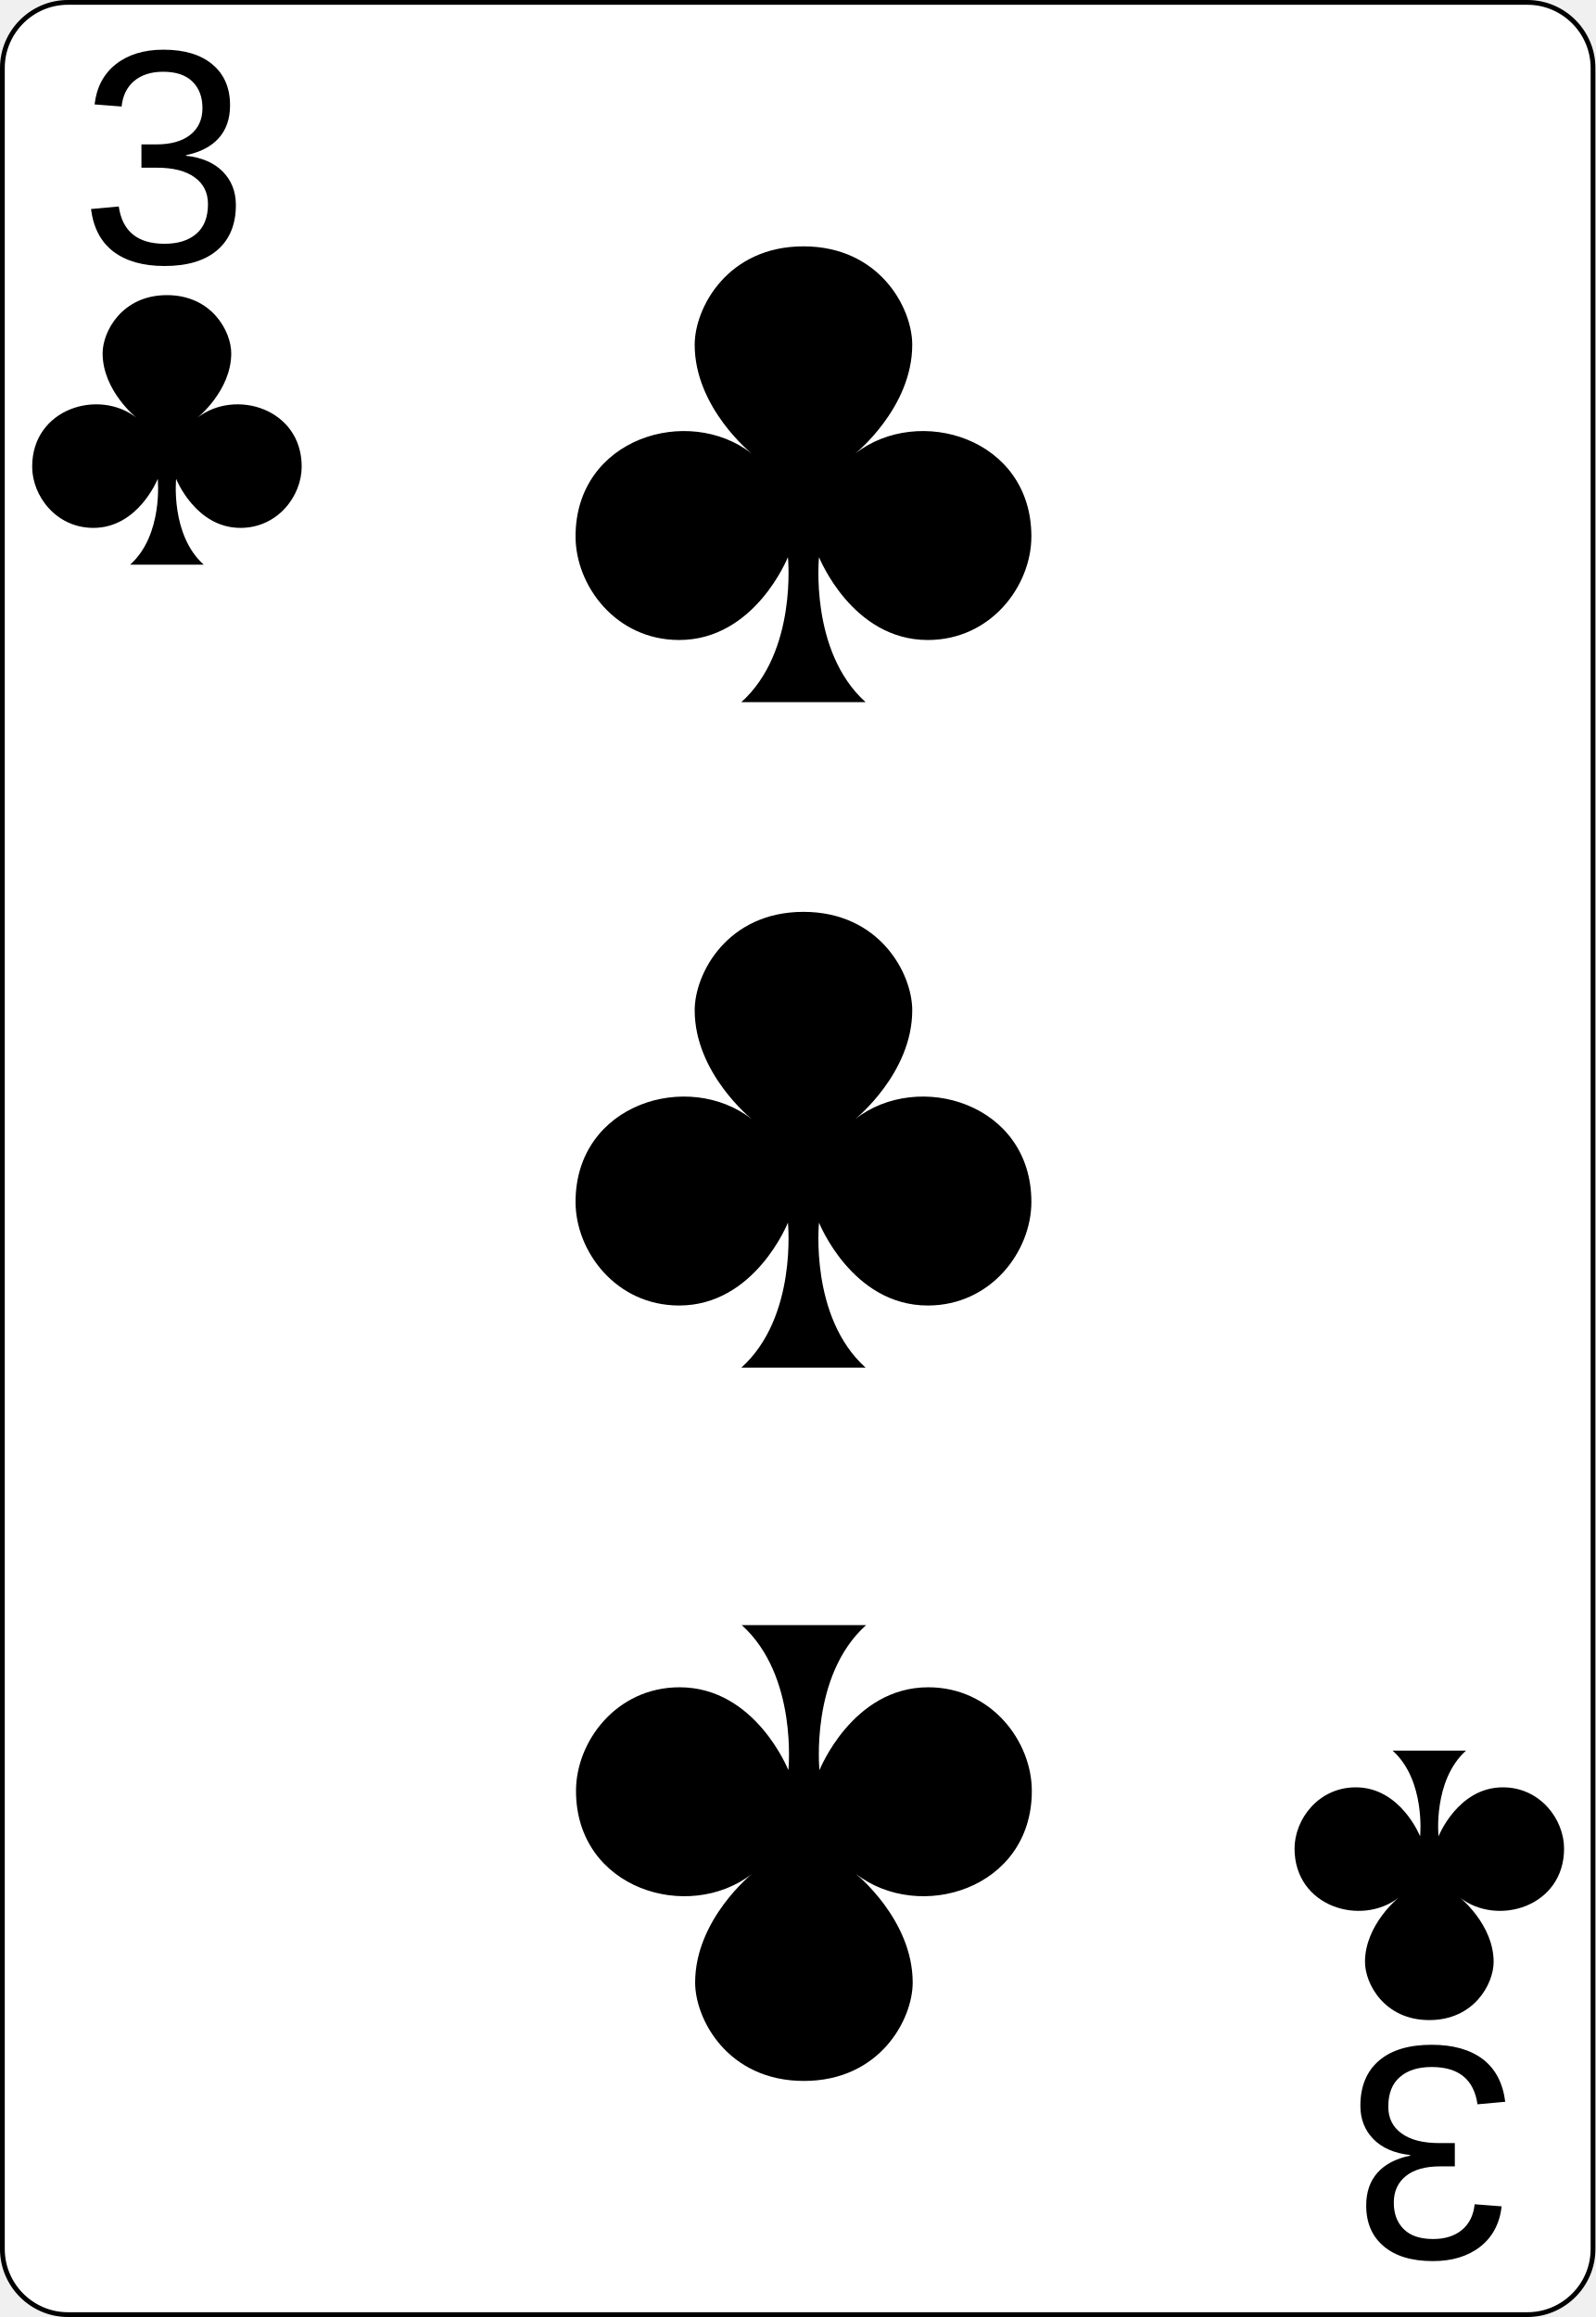
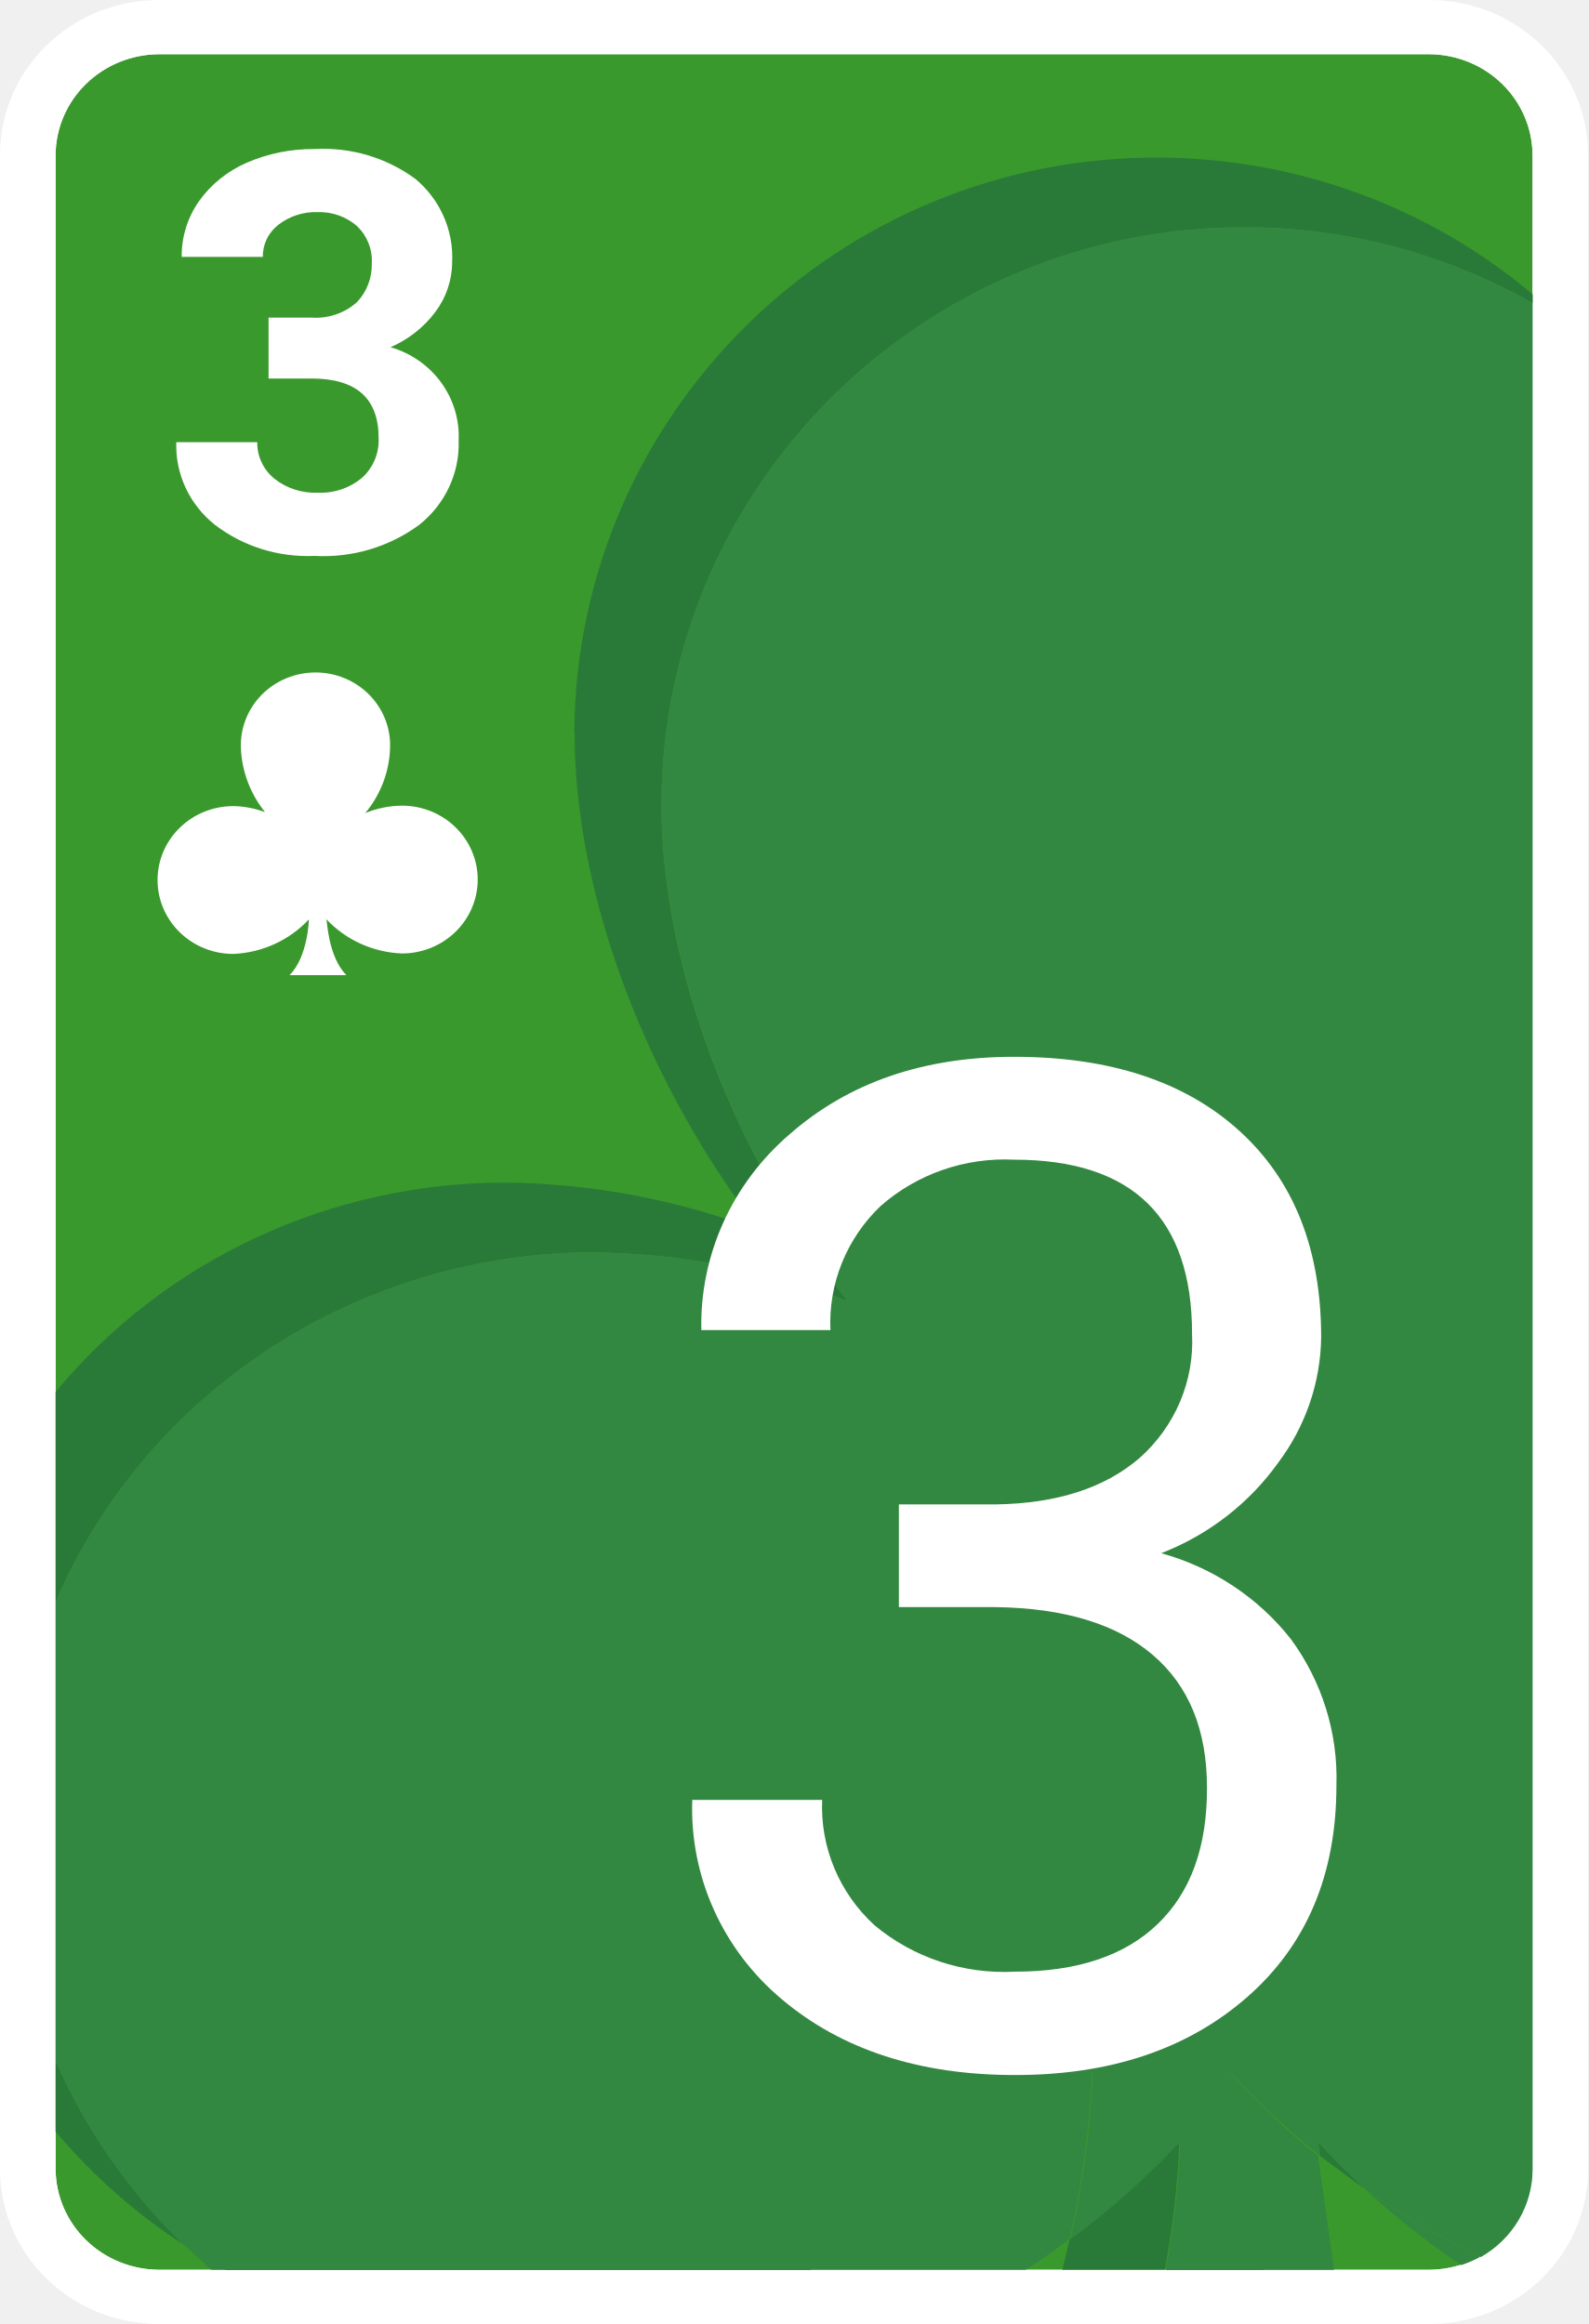
- <svg xmlns="http://www.w3.org/2000/svg" xmlns:xlink="http://www.w3.org/1999/xlink" width="167.087pt" height="242.667pt" viewBox="0 0 167.087 242.667" xml:space="preserve" id="svg2" version="1.1">
-   <defs id="defs41">
-     <radialGradient xlink:href="#linearGradient2984" id="radialGradient3760" cx="48.231" cy="18.138" fx="48.231" fy="18.138" r="9.5" gradientUnits="userSpaceOnUse" gradientTransform="matrix(-1.560526,0.01828294,-0.02684055,-2.290953,123.9838,58.80911)" />
-     <linearGradient id="linearGradient2984">
-       <stop style="stop-color:#000000;stop-opacity:1;" offset="0" id="stop2986" />
-       <stop style="stop-color:#000000;stop-opacity:0.656;" offset="1" id="stop2988" />
-     </linearGradient>
-     <radialGradient xlink:href="#linearGradient3784" id="radialGradient3792" cx="171.487" cy="511.223" fx="171.487" fy="511.223" r="81.903" gradientTransform="matrix(1.152989,-0.6739155,0.3948202,0.6754904,-233.6326,270.4008)" gradientUnits="userSpaceOnUse" />
-     <linearGradient id="linearGradient3784">
-       <stop style="stop-color:#ffffff;stop-opacity:0.534;" offset="0" id="stop3786" />
-       <stop style="stop-color:#000000;stop-opacity:0;" offset="1" id="stop3788" />
-     </linearGradient>
-     <radialGradient r="81.903" fy="511.223" fx="171.487" cy="511.223" cx="171.487" gradientTransform="matrix(1.152989,-0.6739155,0.3948202,0.6754904,-233.6326,270.4008)" gradientUnits="userSpaceOnUse" id="radialGradient3855" xlink:href="#linearGradient3784-4" />
-     <linearGradient id="linearGradient3784-4">
-       <stop style="stop-color:#ffffff;stop-opacity:0.519;" offset="0" id="stop3786-8" />
-       <stop style="stop-color:#000000;stop-opacity:0;" offset="1" id="stop3788-6" />
-     </linearGradient>
-     <radialGradient r="81.903" fy="461.841" fx="181.694" cy="461.841" cx="181.694" gradientTransform="matrix(1.152989,-0.6739155,0.3948202,0.6754904,-233.6326,270.4008)" gradientUnits="userSpaceOnUse" id="radialGradient3916" xlink:href="#linearGradient3784-3" />
-     <linearGradient id="linearGradient3784-3">
-       <stop style="stop-color:#ffffff;stop-opacity:0.702;" offset="0" id="stop3786-86" />
-       <stop style="stop-color:#000000;stop-opacity:0;" offset="1" id="stop3788-2" />
-     </linearGradient>
+ <svg xmlns="http://www.w3.org/2000/svg" width="550" height="805" viewBox="0 0 550 805" fill="none">
+   <g clip-path="url(#clip0_34_582)">
+     <path d="M530.75 751.333C530.692 760.568 526.907 769.407 520.215 775.937C513.523 782.467 504.464 786.16 495 786.217H55C45.536 786.16 36.477 782.467 29.785 775.937C23.093 769.407 19.308 760.568 19.25 751.333V53.666C19.308 44.432 23.093 35.592 29.785 29.062C36.477 22.533 45.536 18.84 55 18.783H495C504.464 18.84 513.523 22.533 520.215 29.062C526.907 35.592 530.692 44.432 530.75 53.666V751.333Z" fill="#3A992C" />
+     <path d="M495 0H55C40.413 0 26.424 5.654 16.109 15.719C5.795 25.783 0 39.433 0 53.667L0 751.333C0 765.567 5.795 779.217 16.109 789.281C26.424 799.346 40.413 805 55 805H495C509.587 805 523.576 799.346 533.891 789.281C544.205 779.217 550 765.567 550 751.333V53.667C550 39.433 544.205 25.783 533.891 15.719C523.576 5.654 509.587 0 495 0ZM530.75 751.333C530.692 760.568 526.907 769.408 520.215 775.937C513.523 782.467 504.464 786.16 495 786.217H55C45.536 786.16 36.477 782.467 29.785 775.937C23.093 769.408 19.308 760.568 19.25 751.333V53.667C19.308 44.432 23.093 35.592 29.785 29.063C36.477 22.533 45.536 18.84 55 18.783H495C504.464 18.84 513.523 22.533 520.215 29.063C526.907 35.592 530.692 44.432 530.75 53.667V751.333Z" fill="white" />
+     <path d="M370.48 775.483L367.895 786.216H403.425C406.154 771.499 407.845 756.616 408.485 741.673C396.936 754.085 384.211 765.405 370.48 775.483ZM63.58 777.415C44.731 759.19 29.677 737.576 19.25 713.766V738.346C31.96 753.437 46.878 766.619 63.525 777.469L63.58 777.415ZM456.28 741.834C456.752 743.423 457.01 745.064 457.05 746.718L472.615 758.256L456.28 741.834ZM198.99 254.004C198.99 311.427 225.005 377.062 263.34 426.435C235.292 415.681 205.474 409.989 175.34 409.637C145.424 409.575 115.873 416.055 88.861 428.602C61.849 441.149 38.063 459.444 19.25 482.141V554.967C34.637 519.147 60.505 488.547 93.618 466.994C126.731 445.441 165.621 433.891 205.425 433.787C235.557 434.161 265.37 439.851 293.425 450.585C254.925 401.212 228.855 335.524 229.075 278.154C229.625 167.064 320.925 78.246 431.805 78.729C466.6 78.854 500.746 87.924 530.805 105.025V101.966C494.89 71.604 449.02 54.794 401.5 54.579C290.62 54.042 199.43 142.914 198.88 254.004H198.99Z" fill="#297A38" />
+     <path d="M378.235 717.523C350.826 746.715 317.559 770.097 280.5 786.217H355.19C360.69 782.836 365.475 779.24 370.48 775.483C374.765 756.398 377.359 736.989 378.235 717.47V717.523ZM425.975 717.738C428.291 740.789 432.075 763.678 437.305 786.27H462L456.5 746.825C445.529 737.959 435.319 728.231 425.975 717.738ZM506 784.607C508.285 783.857 510.494 782.905 512.6 781.762C498.729 774.944 485.4 767.122 472.725 758.364C483.148 767.889 494.269 776.66 506 784.607ZM73.15 786.217H78.21L63.58 777.469L73.15 786.217Z" fill="#328840" />
+     <path d="M229.075 278.154C229.075 335.578 255.09 401.266 293.425 450.585C265.37 439.852 235.557 434.161 205.425 433.788C165.621 433.891 126.731 445.442 93.618 466.995C60.505 488.548 34.637 519.147 19.25 554.967V713.767C29.642 737.629 44.678 759.299 63.525 777.576C68.255 780.689 73.15 783.641 78.155 786.324H280.5C317.662 770.22 351.026 746.818 378.51 717.577C377.637 737.114 375.043 756.542 370.755 775.644C384.488 765.55 397.213 754.212 408.76 741.781C408.12 756.724 406.429 771.607 403.7 786.324H437.58C432.35 763.731 428.566 740.843 426.25 717.792C435.734 728.302 446.091 738.031 457.215 746.879C457.175 745.226 456.917 743.584 456.445 741.995C461.56 747.684 467.06 753.104 472.945 758.417C485.62 767.176 498.949 774.997 512.82 781.816C518.287 778.717 522.822 774.269 525.97 768.918C529.117 763.567 530.766 757.503 530.75 751.333V105.026C500.691 87.924 466.545 78.854 431.75 78.729C320.87 78.192 229.625 167.064 229.075 278.154Z" fill="#328840" />
+     <path d="M119.955 337.778H100.265C106.7 331.392 106.975 318.458 106.975 318.458C103.636 322.039 99.603 324.94 95.11 326.994C90.617 329.048 85.752 330.214 80.795 330.426C73.837 330.426 67.164 327.729 62.244 322.928C57.324 318.127 54.56 311.616 54.56 304.827C54.56 298.037 57.324 291.526 62.244 286.725C67.164 281.925 73.837 279.228 80.795 279.228C84.559 279.287 88.283 279.996 91.795 281.321C86.728 275.014 83.806 267.322 83.435 259.317C83.274 255.911 83.822 252.507 85.047 249.313C86.272 246.119 88.148 243.201 90.562 240.735C92.976 238.268 95.877 236.305 99.09 234.964C102.304 233.622 105.763 232.931 109.258 232.931C112.753 232.931 116.211 233.622 119.425 234.964C122.638 236.305 125.539 238.268 127.953 240.735C130.367 243.201 132.243 246.119 133.468 249.313C134.693 252.507 135.241 255.911 135.08 259.317C134.78 267.471 131.769 275.307 126.5 281.643C130.521 279.98 134.838 279.105 139.205 279.067C146.163 279.067 152.836 281.764 157.756 286.564C162.676 291.365 165.44 297.876 165.44 304.666C165.44 311.455 162.676 317.966 157.756 322.767C152.836 327.568 146.163 330.265 139.205 330.265C134.255 330.073 129.393 328.926 124.899 326.89C120.406 324.854 116.37 321.97 113.025 318.404C113.3 318.565 113.52 331.284 119.955 337.778ZM93.005 110.017H107.855C110.722 110.217 113.601 109.845 116.315 108.922C119.029 107.999 121.522 106.545 123.64 104.65C127.073 100.999 128.908 96.185 128.755 91.233C128.894 88.859 128.515 86.483 127.642 84.263C126.77 82.043 125.425 80.028 123.695 78.353C119.945 75.066 115.039 73.316 110 73.469C105.132 73.316 100.363 74.836 96.525 77.763C94.779 79.088 93.373 80.791 92.418 82.737C91.463 84.684 90.987 86.821 91.025 88.979H62.92C62.848 82.134 64.92 75.431 68.86 69.766C73.006 63.926 78.713 59.304 85.36 56.404C92.763 53.178 100.793 51.549 108.9 51.627C121.476 50.917 133.899 54.609 143.935 62.038C148.138 65.574 151.461 69.997 153.652 74.971C155.844 79.946 156.847 85.342 156.585 90.75C156.581 97.011 154.519 103.106 150.7 108.138C146.722 113.429 141.394 117.61 135.245 120.267C142.291 122.304 148.438 126.578 152.712 132.411C156.986 138.244 159.143 145.302 158.84 152.467C159.04 158.06 157.908 163.623 155.532 168.717C153.155 173.811 149.6 178.297 145.145 181.823C134.747 189.475 121.903 193.278 108.9 192.556C96.477 193.113 84.261 189.304 74.47 181.823C70.119 178.38 66.643 174.002 64.314 169.03C61.986 164.058 60.869 158.628 61.05 153.165H89.1C89.055 155.575 89.566 157.964 90.594 160.156C91.622 162.349 93.141 164.287 95.04 165.83C99.26 169.16 104.578 170.877 110 170.66C115.724 170.924 121.328 168.999 125.62 165.293C127.477 163.533 128.929 161.407 129.877 159.057C130.826 156.706 131.249 154.185 131.12 151.662C131.12 137.995 123.402 131.143 107.965 131.108H93.005V110.017ZM311.3 521.103H344.905C366.025 520.781 382.617 515.415 394.68 505.003C400.761 499.594 405.542 492.941 408.679 485.519C411.817 478.096 413.234 470.089 412.83 462.07C412.83 421.82 392.278 401.695 351.175 401.695C334.179 400.866 317.541 406.657 304.92 417.795C299.102 423.361 294.552 430.062 291.567 437.459C288.582 444.857 287.228 452.786 287.595 460.728H242.88C242.601 447.93 245.193 435.226 250.476 423.508C255.758 411.791 263.603 401.341 273.46 392.894C293.847 375.005 319.752 366.06 351.175 366.06C384.395 366.06 410.428 374.629 429.275 391.767C448.122 408.904 457.545 432.732 457.545 463.251C457.332 478.859 452.141 494.015 442.695 506.613C432.626 520.726 418.531 531.642 402.16 538.008C420.003 542.961 435.739 553.385 447.04 567.74C457.857 582.479 463.404 600.281 462.825 618.401C462.825 649.277 452.522 673.731 431.915 691.763C411.308 709.795 384.487 718.793 351.45 718.758C318.45 718.758 291.573 710.028 270.82 692.568C260.652 684.064 252.579 673.433 247.199 661.467C241.82 649.5 239.272 636.505 239.745 623.446H284.735C284.374 631.526 285.804 639.588 288.927 647.081C292.05 654.573 296.792 661.32 302.83 666.862C316.312 678.129 333.725 683.895 351.45 682.962C373.01 682.962 389.51 677.452 400.95 666.433C412.39 655.413 418.073 639.671 418 619.206C418 599.242 411.73 583.911 399.19 573.214C386.65 562.516 368.518 557.006 344.795 556.684H311.3V521.103Z" fill="white" />
+   </g>
+   <defs>
+     <clipPath id="clip0_34_582">
+       <rect width="550" height="805" fill="white" />
+     </clipPath>
  </defs>
-   <g id="Layer_x0020_1" style="fill-rule:nonzero;clip-rule:nonzero;stroke:#000000;stroke-miterlimit:4;">
-     <path style="fill:#FFFFFF;stroke-width:0.5;" d="M166.837,235.548c0,3.777-3.087,6.869-6.871,6.869H7.111c-3.775,0-6.861-3.092-6.861-6.869V7.12C0.25,3.343,3.336,0.25,7.111,0.25h152.855    c3.784,0,6.871,3.093,6.871,6.87v228.428z" id="path5" />
-     <g style="stroke:none;" id="g7">
-       <g id="g9">
- 				
- 			</g>
-     </g>
-     <g id="g15">
- 			
- 		</g>
-     <g id="g19">
- 			
- 		</g>
-     <g style="stroke:none;" id="g23">
-       <g id="g25">
- 				
- 			</g>
-     </g>
-     <g style="stroke:none;" id="g31">
-       <g id="g33">
- 				
- 			</g>
-     </g>
-   </g>
-   <text xml:space="preserve" style="font-size:32px;font-style:normal;font-weight:normal;line-height:125%;letter-spacing:0px;word-spacing:0px;fill:#000000;fill-opacity:1;stroke:none;font-family:Bitstream Vera Sans" x="8.311" y="27.548" id="text3788">
-     <tspan id="tspan3790" x="8.311" y="27.548" style="font-style:normal;font-variant:normal;font-weight:normal;font-stretch:normal;font-family:Arial;-inkscape-font-specification:Arial">3</tspan>
-   </text>
-   <g transform="matrix(1.485651,0,0,1.485651,-54.02466,10.01807)" id="layer1-1-4">
-     <path id="cl-9" d="m 50.291,22.698 c 0,0 2.375,-1.9 2.375,-4.534 0,-1.542 -1.369,-4.102 -4.534,-4.102 -3.165,0 -4.534,2.561 -4.534,4.102 0,2.634 2.375,4.534 2.375,4.534 -2.638,-2.055 -7.341,-0.652 -7.341,3.455 0,2.056 1.68,4.318 4.318,4.318 3.165,0 4.534,-3.455 4.534,-3.455 0,0 0.402,3.938 -1.943,6.046 h 5.182 c -2.345,-2.107 -1.943,-6.046 -1.943,-6.046 0,0 1.369,3.455 4.534,3.455 2.639,0 4.318,-2.263 4.318,-4.318 0,-4.107 -4.703,-5.51 -7.341,-3.455 z" style="fill:#000000" />
-   </g>
-   <text xml:space="preserve" style="font-size:32px;font-style:normal;font-weight:normal;line-height:125%;letter-spacing:0px;word-spacing:0px;fill:#000000;fill-opacity:1;stroke:none;font-family:Bitstream Vera Sans" x="-158.864" y="-214.467" id="text3788-8" transform="scale(-1,-1)">
-     <tspan id="tspan3790-7" x="-158.864" y="-214.467" style="font-style:normal;font-variant:normal;font-weight:normal;font-stretch:normal;font-family:Arial;-inkscape-font-specification:Arial">3</tspan>
-   </text>
-   <g transform="matrix(-1.485651,0,0,-1.485651,221.1992,232.4618)" id="layer1-1-4-1">
-     <path id="cl-9-7" d="m 50.291,22.698 c 0,0 2.375,-1.9 2.375,-4.534 0,-1.542 -1.369,-4.102 -4.534,-4.102 -3.165,0 -4.534,2.561 -4.534,4.102 0,2.634 2.375,4.534 2.375,4.534 -2.638,-2.055 -7.341,-0.652 -7.341,3.455 0,2.056 1.68,4.318 4.318,4.318 3.165,0 4.534,-3.455 4.534,-3.455 0,0 0.402,3.938 -1.943,6.046 h 5.182 c -2.345,-2.107 -1.943,-6.046 -1.943,-6.046 0,0 1.369,3.455 4.534,3.455 2.639,0 4.318,-2.263 4.318,-4.318 0,-4.107 -4.703,-5.51 -7.341,-3.455 z" style="fill:#000000" />
-   </g>
-   <g transform="matrix(2.512578,0,0,2.512578,-36.78839,-9.531116)" id="layer1-1-4-8">
-     <path id="cl-9-8" d="m 50.291,22.698 c 0,0 2.375,-1.9 2.375,-4.534 0,-1.542 -1.369,-4.102 -4.534,-4.102 -3.165,0 -4.534,2.561 -4.534,4.102 0,2.634 2.375,4.534 2.375,4.534 -2.638,-2.055 -7.341,-0.652 -7.341,3.455 0,2.056 1.68,4.318 4.318,4.318 3.165,0 4.534,-3.455 4.534,-3.455 0,0 0.402,3.938 -1.943,6.046 h 5.182 c -2.345,-2.107 -1.943,-6.046 -1.943,-6.046 0,0 1.369,3.455 4.534,3.455 2.639,0 4.318,-2.263 4.318,-4.318 0,-4.107 -4.703,-5.51 -7.341,-3.455 z" style="fill:#000000" />
-   </g>
-   <g transform="matrix(-2.512578,0,0,-2.512578,205.1295,253.2751)" id="layer1-1-4-8-0">
-     <path id="cl-9-8-6" d="m 50.291,22.698 c 0,0 2.375,-1.9 2.375,-4.534 0,-1.542 -1.369,-4.102 -4.534,-4.102 -3.165,0 -4.534,2.561 -4.534,4.102 0,2.634 2.375,4.534 2.375,4.534 -2.638,-2.055 -7.341,-0.652 -7.341,3.455 0,2.056 1.68,4.318 4.318,4.318 3.165,0 4.534,-3.455 4.534,-3.455 0,0 0.402,3.938 -1.943,6.046 h 5.182 c -2.345,-2.107 -1.943,-6.046 -1.943,-6.046 0,0 1.369,3.455 4.534,3.455 2.639,0 4.318,-2.263 4.318,-4.318 0,-4.107 -4.703,-5.51 -7.341,-3.455 z" style="fill:#000000" />
-   </g>
-   <g transform="matrix(2.512578,0,0,2.512578,-36.78839,60.16968)" id="layer1-1-4-8-2">
-     <path id="cl-9-8-0" d="m 50.291,22.698 c 0,0 2.375,-1.9 2.375,-4.534 0,-1.542 -1.369,-4.102 -4.534,-4.102 -3.165,0 -4.534,2.561 -4.534,4.102 0,2.634 2.375,4.534 2.375,4.534 -2.638,-2.055 -7.341,-0.652 -7.341,3.455 0,2.056 1.68,4.318 4.318,4.318 3.165,0 4.534,-3.455 4.534,-3.455 0,0 0.402,3.938 -1.943,6.046 h 5.182 c -2.345,-2.107 -1.943,-6.046 -1.943,-6.046 0,0 1.369,3.455 4.534,3.455 2.639,0 4.318,-2.263 4.318,-4.318 0,-4.107 -4.703,-5.51 -7.341,-3.455 z" style="fill:#000000" />
-   </g>
</svg>
